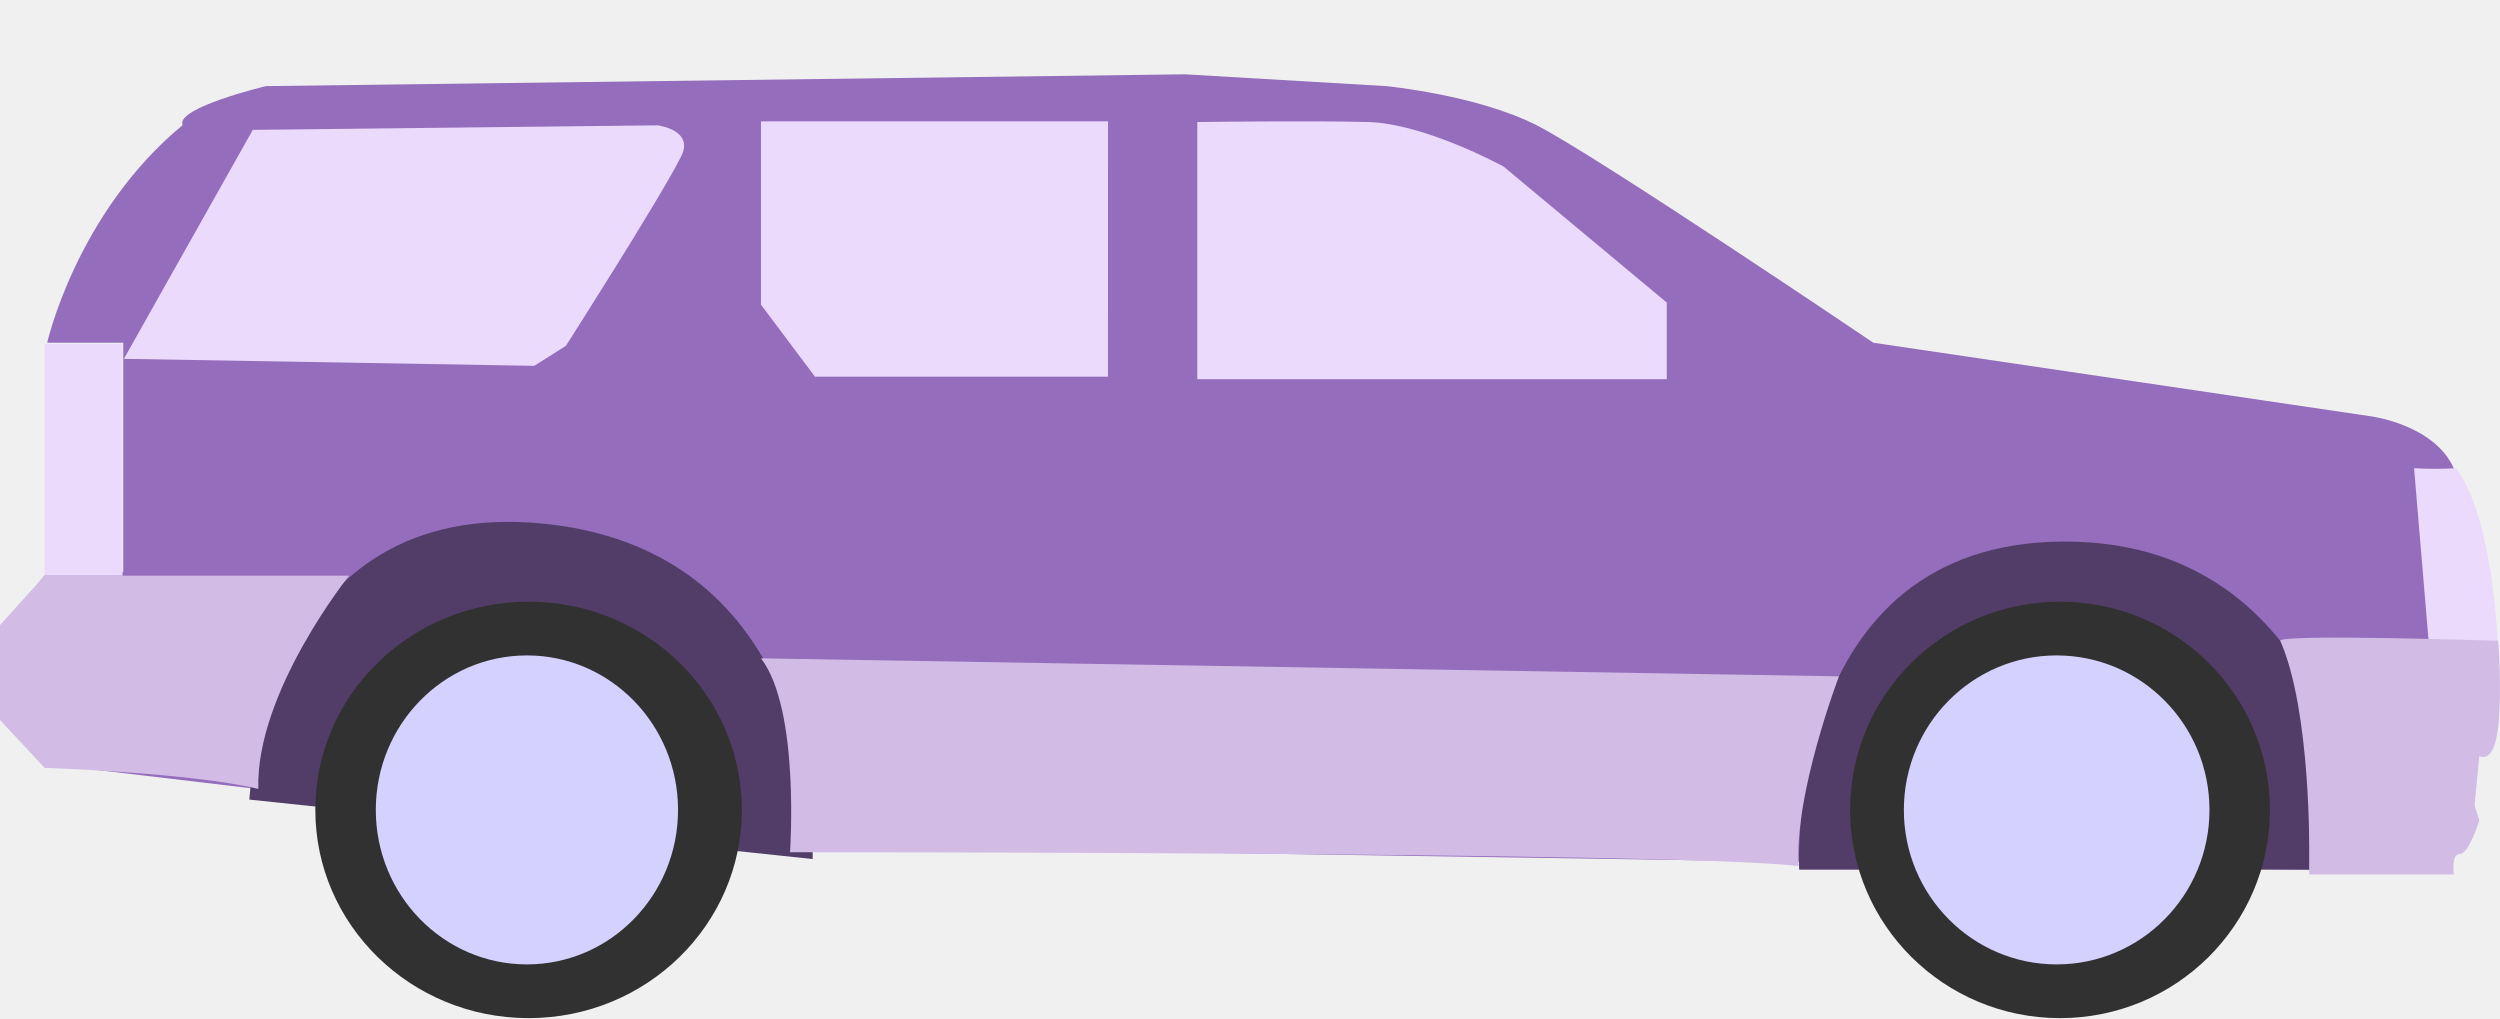
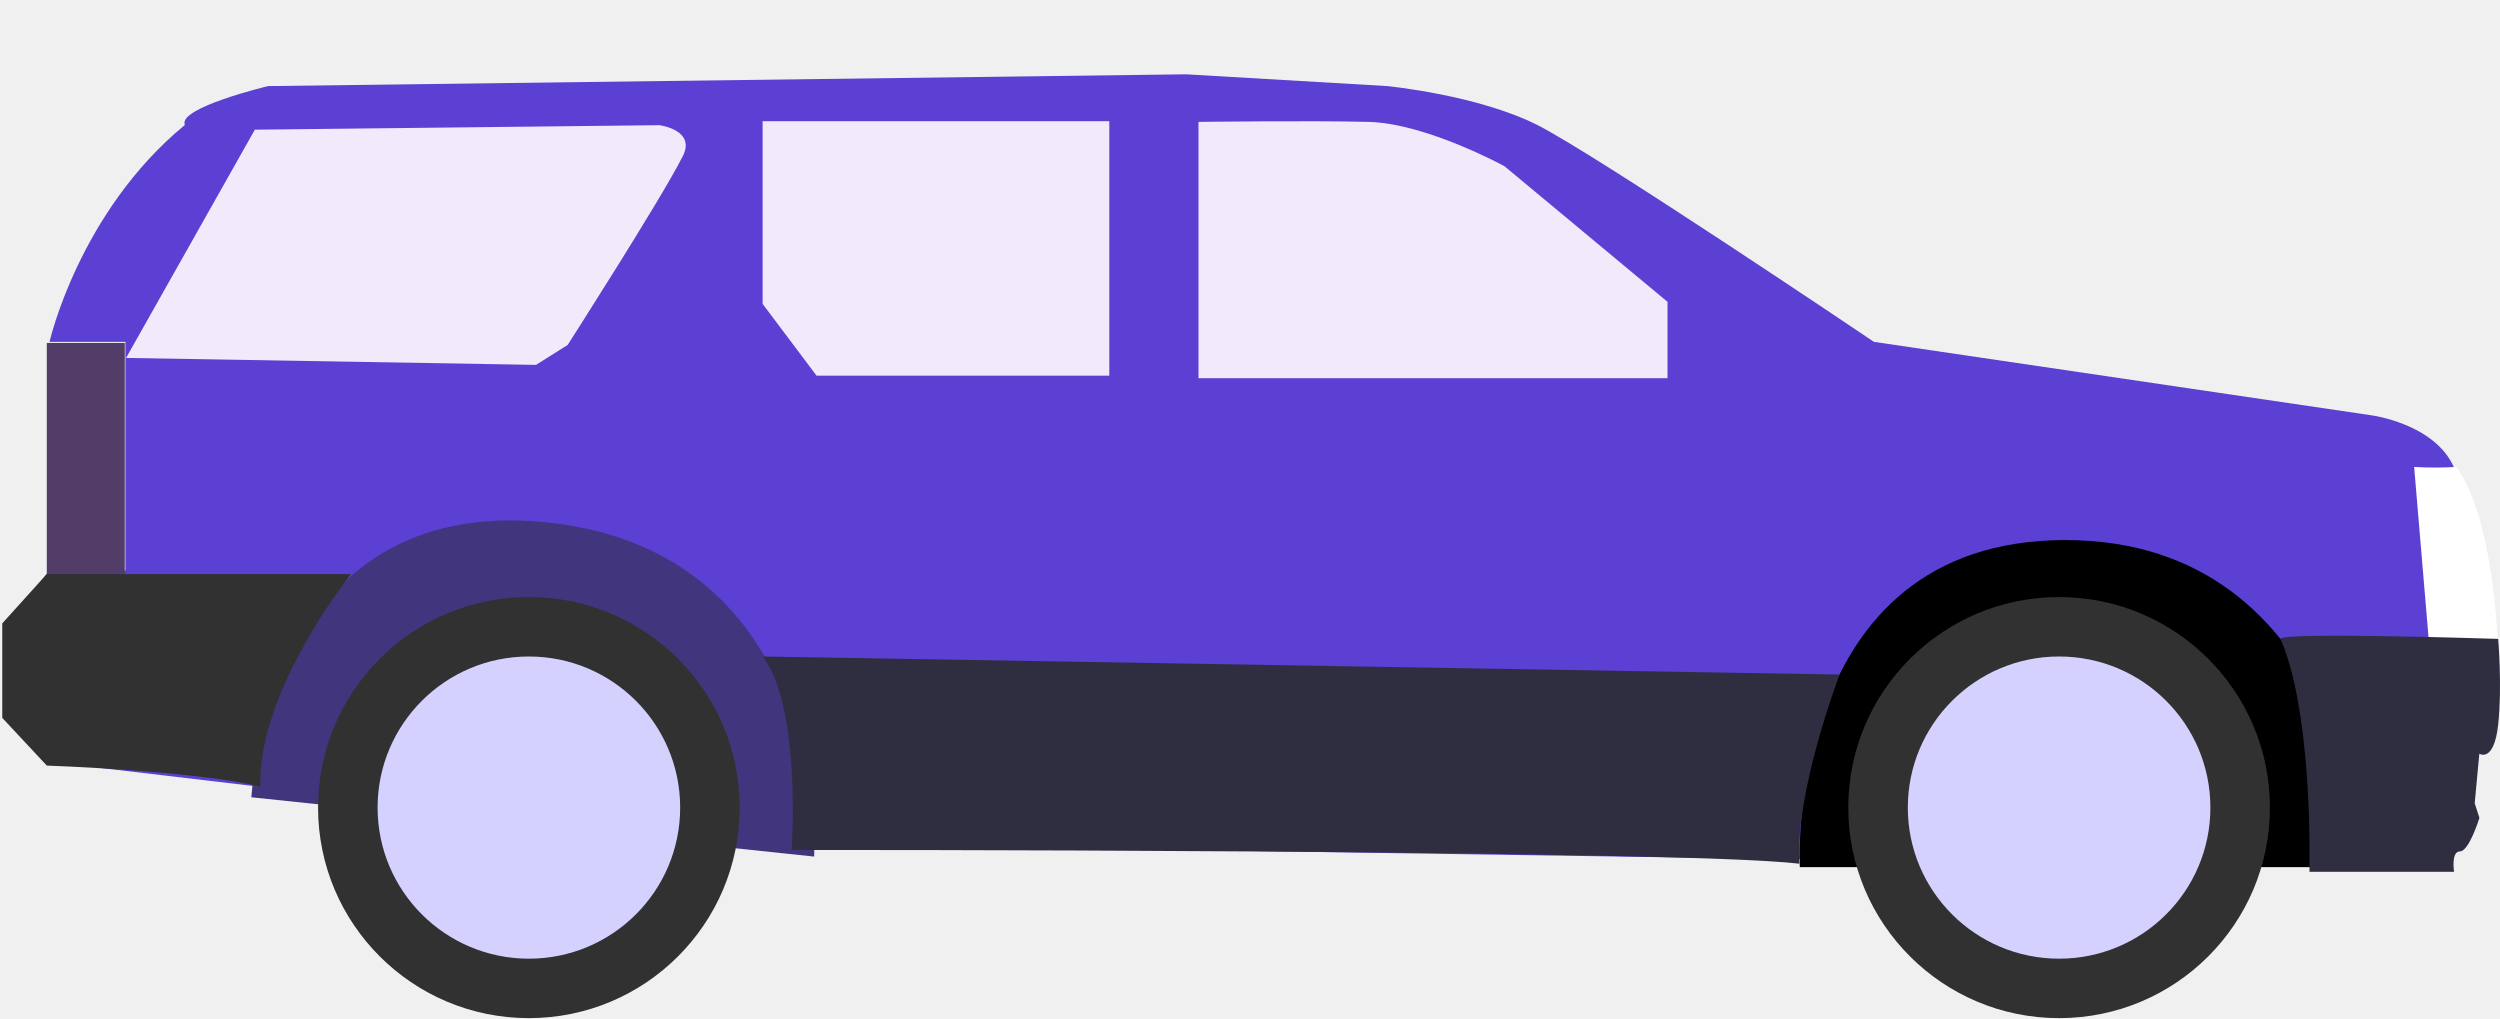
<svg xmlns="http://www.w3.org/2000/svg" id="Laag_1" data-name="Laag 1" viewBox="0 0 1186 483">
  <defs>
-     <style>.cls-1{fill:#946dbc;}.cls-2{fill:#ecdafd;}.cls-3{fill:#523c68;}.cls-4{fill:#313131;}.cls-5{fill:#d2bce6;}.cls-6{fill:#d4d1ff;}</style>
+     <style>.cls-1{fill:#5c40d3;}.cls-2{fill:#f2eafa;}.cls-3{fill:#fff;}.cls-4{fill:#41357d;}.cls-5{fill:#313131;}.cls-6{fill:#2f2e41;}.cls-7{fill:#d4d1ff;}.cls-8{fill:#523c68;}</style>
  </defs>
-   <path id="Path_1766" data-name="Path 1766" class="cls-1" d="M562.19,35.25l95.33,5.6S700.58,45,728.87,59.36,888.7,162.59,888.7,162.59l236.11,34.92s29.67,3.83,39.12,24.32S1185,320.61,1185,320.61l-74,45.52-12.71,46.46L348.5,401.18,22.38,362.48.45,340.58V299.49L22.38,271.4H58.47V162.59H22.38S36.3,100.88,86.64,59.36c-3.56-8.2,39.54-18.51,39.54-18.51Z" />
-   <path id="Path_1762" data-name="Path 1762" class="cls-2" d="M568,57.89v122h222.7V143.53L713.27,79S676.14,58.63,649,57.89,568,57.89,568,57.89Z" />
-   <path id="Path_1765" data-name="Path 1765" class="cls-2" d="M1145.23,222.11l6.94,82.33h32.73s-2.11-58.9-19.76-82.33A165.32,165.32,0,0,1,1145.23,222.11Z" />
-   <path id="Path_1767" data-name="Path 1767" class="cls-3" d="M853.53,412.58s-7.84-155.66,126-155.66,142.53,155.66,142.53,155.66H853.53" />
-   <path id="Path_1768" data-name="Path 1768" class="cls-3" d="M118.29,379.32s7.39-144.86,140.59-130.79,126.63,159,126.63,159L118.29,379.32" />
-   <ellipse id="Ellipse_240" data-name="Ellipse 240" class="cls-4" cx="977.27" cy="384.22" rx="99.58" ry="98.78" />
-   <ellipse id="Ellipse_242" data-name="Ellipse 242" class="cls-4" cx="250.76" cy="384.22" rx="101.17" ry="98.78" />
-   <path id="Path_1764" data-name="Path 1764" class="cls-5" d="M1081.76,304c-.25-3.4,103.36,0,103.36,0s2,22.69,0,40.91-8.93,13.75-8.93,13.75l-2.25,23.6,2.25,6.93s-4.93,15.95-9.24,15.95-2.83,9.71-2.83,9.71h-68.64v-9.71S1096.43,337.3,1081.76,304Z" />
-   <ellipse id="Ellipse_239" data-name="Ellipse 239" class="cls-6" cx="975.68" cy="384.22" rx="72.49" ry="73.29" />
-   <ellipse id="Ellipse_241" data-name="Ellipse 241" class="cls-6" cx="249.97" cy="384.22" rx="71.69" ry="73.29" />
-   <path id="Path_1769" data-name="Path 1769" class="cls-2" d="M322.65,75.13c-10.1,19.92-54.19,88.92-54.19,88.92l-15,9.5L58.78,170.23,119.93,61.61,312,59.46S330.35,61.74,322.65,75.13Z" />
-   <path id="Path_1770" data-name="Path 1770" class="cls-2" d="M21.15,163.1h37v110h-37Z" />
-   <path id="Path_1771" data-name="Path 1771" class="cls-2" d="M525.65,57.57H361v86.94l25.62,34.17h139Z" />
-   <path id="Path_1772" data-name="Path 1772" class="cls-5" d="M361,312.32l511.4,8.54s-21.44,56.3-19.11,90c-58.08-6.85-478.5-6.54-478.5-6.54S379.59,336.31,361,312.32Z" />
-   <path id="Path_1773" data-name="Path 1773" class="cls-5" d="M21.15,273.09H165.6s-44.38,55.35-43.06,101.18c-31.43-7.67-101.39-10-101.39-10L0,341.54v-45Z" />
+   <path id="Path_1766" data-name="Path 1766" class="cls-1" d="M562.76,35.25,658,40.83S701,45,729.29,59.29,889,162.18,889,162.18L1124.87,197s29.64,3.81,39.09,24.25,21.09,98.46,21.09,98.46l-74,45.37-12.69,46.31L349.26,400,23.44,361.44,1.53,339.6v-41l21.91-28H59.49V162.19h-36s13.91-61.51,64.2-102.9c-3.56-8.17,39.5-18.45,39.5-18.45Z" />
+   <path id="Path_1762" data-name="Path 1762" class="cls-2" d="M568.57,57.83V179.41h222.5V143.19L713.7,78.84s-37.1-20.28-64.21-21S568.57,57.83,568.57,57.83Z" />
+   <path id="Path_1765" data-name="Path 1765" class="cls-3" d="M1145.27,221.51l6.93,82.07h32.7s-2.1-58.72-19.74-82.07A165,165,0,0,1,1145.27,221.51Z" />
+   <path id="Path_1767" data-name="Path 1767" d="M853.83,411.38S846,256.21,979.75,256.21s142.4,155.17,142.4,155.17H853.83" />
+   <path id="Path_1768" data-name="Path 1768" class="cls-4" d="M119.26,378.22s7.38-144.39,140.46-130.37S386.24,406.36,386.24,406.36l-267-28.14" />
+   <ellipse id="Ellipse_240" data-name="Ellipse 240" class="cls-5" cx="976.84" cy="383.12" rx="100.01" ry="99.88" />
+   <ellipse id="Ellipse_242" data-name="Ellipse 242" class="cls-5" cx="250.9" cy="383.12" rx="100.01" ry="99.88" />
+   <path id="Path_1764" data-name="Path 1764" class="cls-6" d="M1081.85,303.09c-.25-3.38,103.27,0,103.27,0s2,22.62,0,40.77-8.93,13.71-8.93,13.71L1174,381.1l2.24,6.9s-4.91,15.9-9.23,15.9-2.81,9.68-2.81,9.68h-68.58V403.9S1096.51,336.34,1081.85,303.09Z" />
+   <ellipse id="Ellipse_239" data-name="Ellipse 239" class="cls-7" cx="976.84" cy="383.12" rx="71.77" ry="71.68" />
+   <ellipse id="Ellipse_241" data-name="Ellipse 241" class="cls-7" cx="250.9" cy="383.12" rx="71.77" ry="71.68" />
+   <path id="Path_1769" data-name="Path 1769" class="cls-2" d="M323.43,75c-10.08,19.86-54.14,88.64-54.14,88.64l-15,9.46L59.81,169.8,120.9,61.52l191.89-2.13S331.13,61.66,323.43,75Z" />
+   <path id="Path_1770" data-name="Path 1770" class="cls-8" d="M22.2,162.69h37V272.33h-37Z" />
+   <path id="Path_1771" data-name="Path 1771" class="cls-2" d="M526.25,57.5H361.79v86.66l25.59,34.07H526.25Z" />
+   <path id="Path_1772" data-name="Path 1772" class="cls-6" d="M361.79,311.44,872.72,320s-21.41,56.12-19.09,89.74c-58-6.83-478.06-6.52-478.06-6.52S380.32,335.35,361.79,311.44Z" />
+   <path id="Path_1773" data-name="Path 1773" class="cls-5" d="M22.2,272.33H166.52s-44.34,55.17-43,100.87c-31.42-7.65-101.31-10-101.31-10L1.07,340.56V295.74Z" />
</svg>
